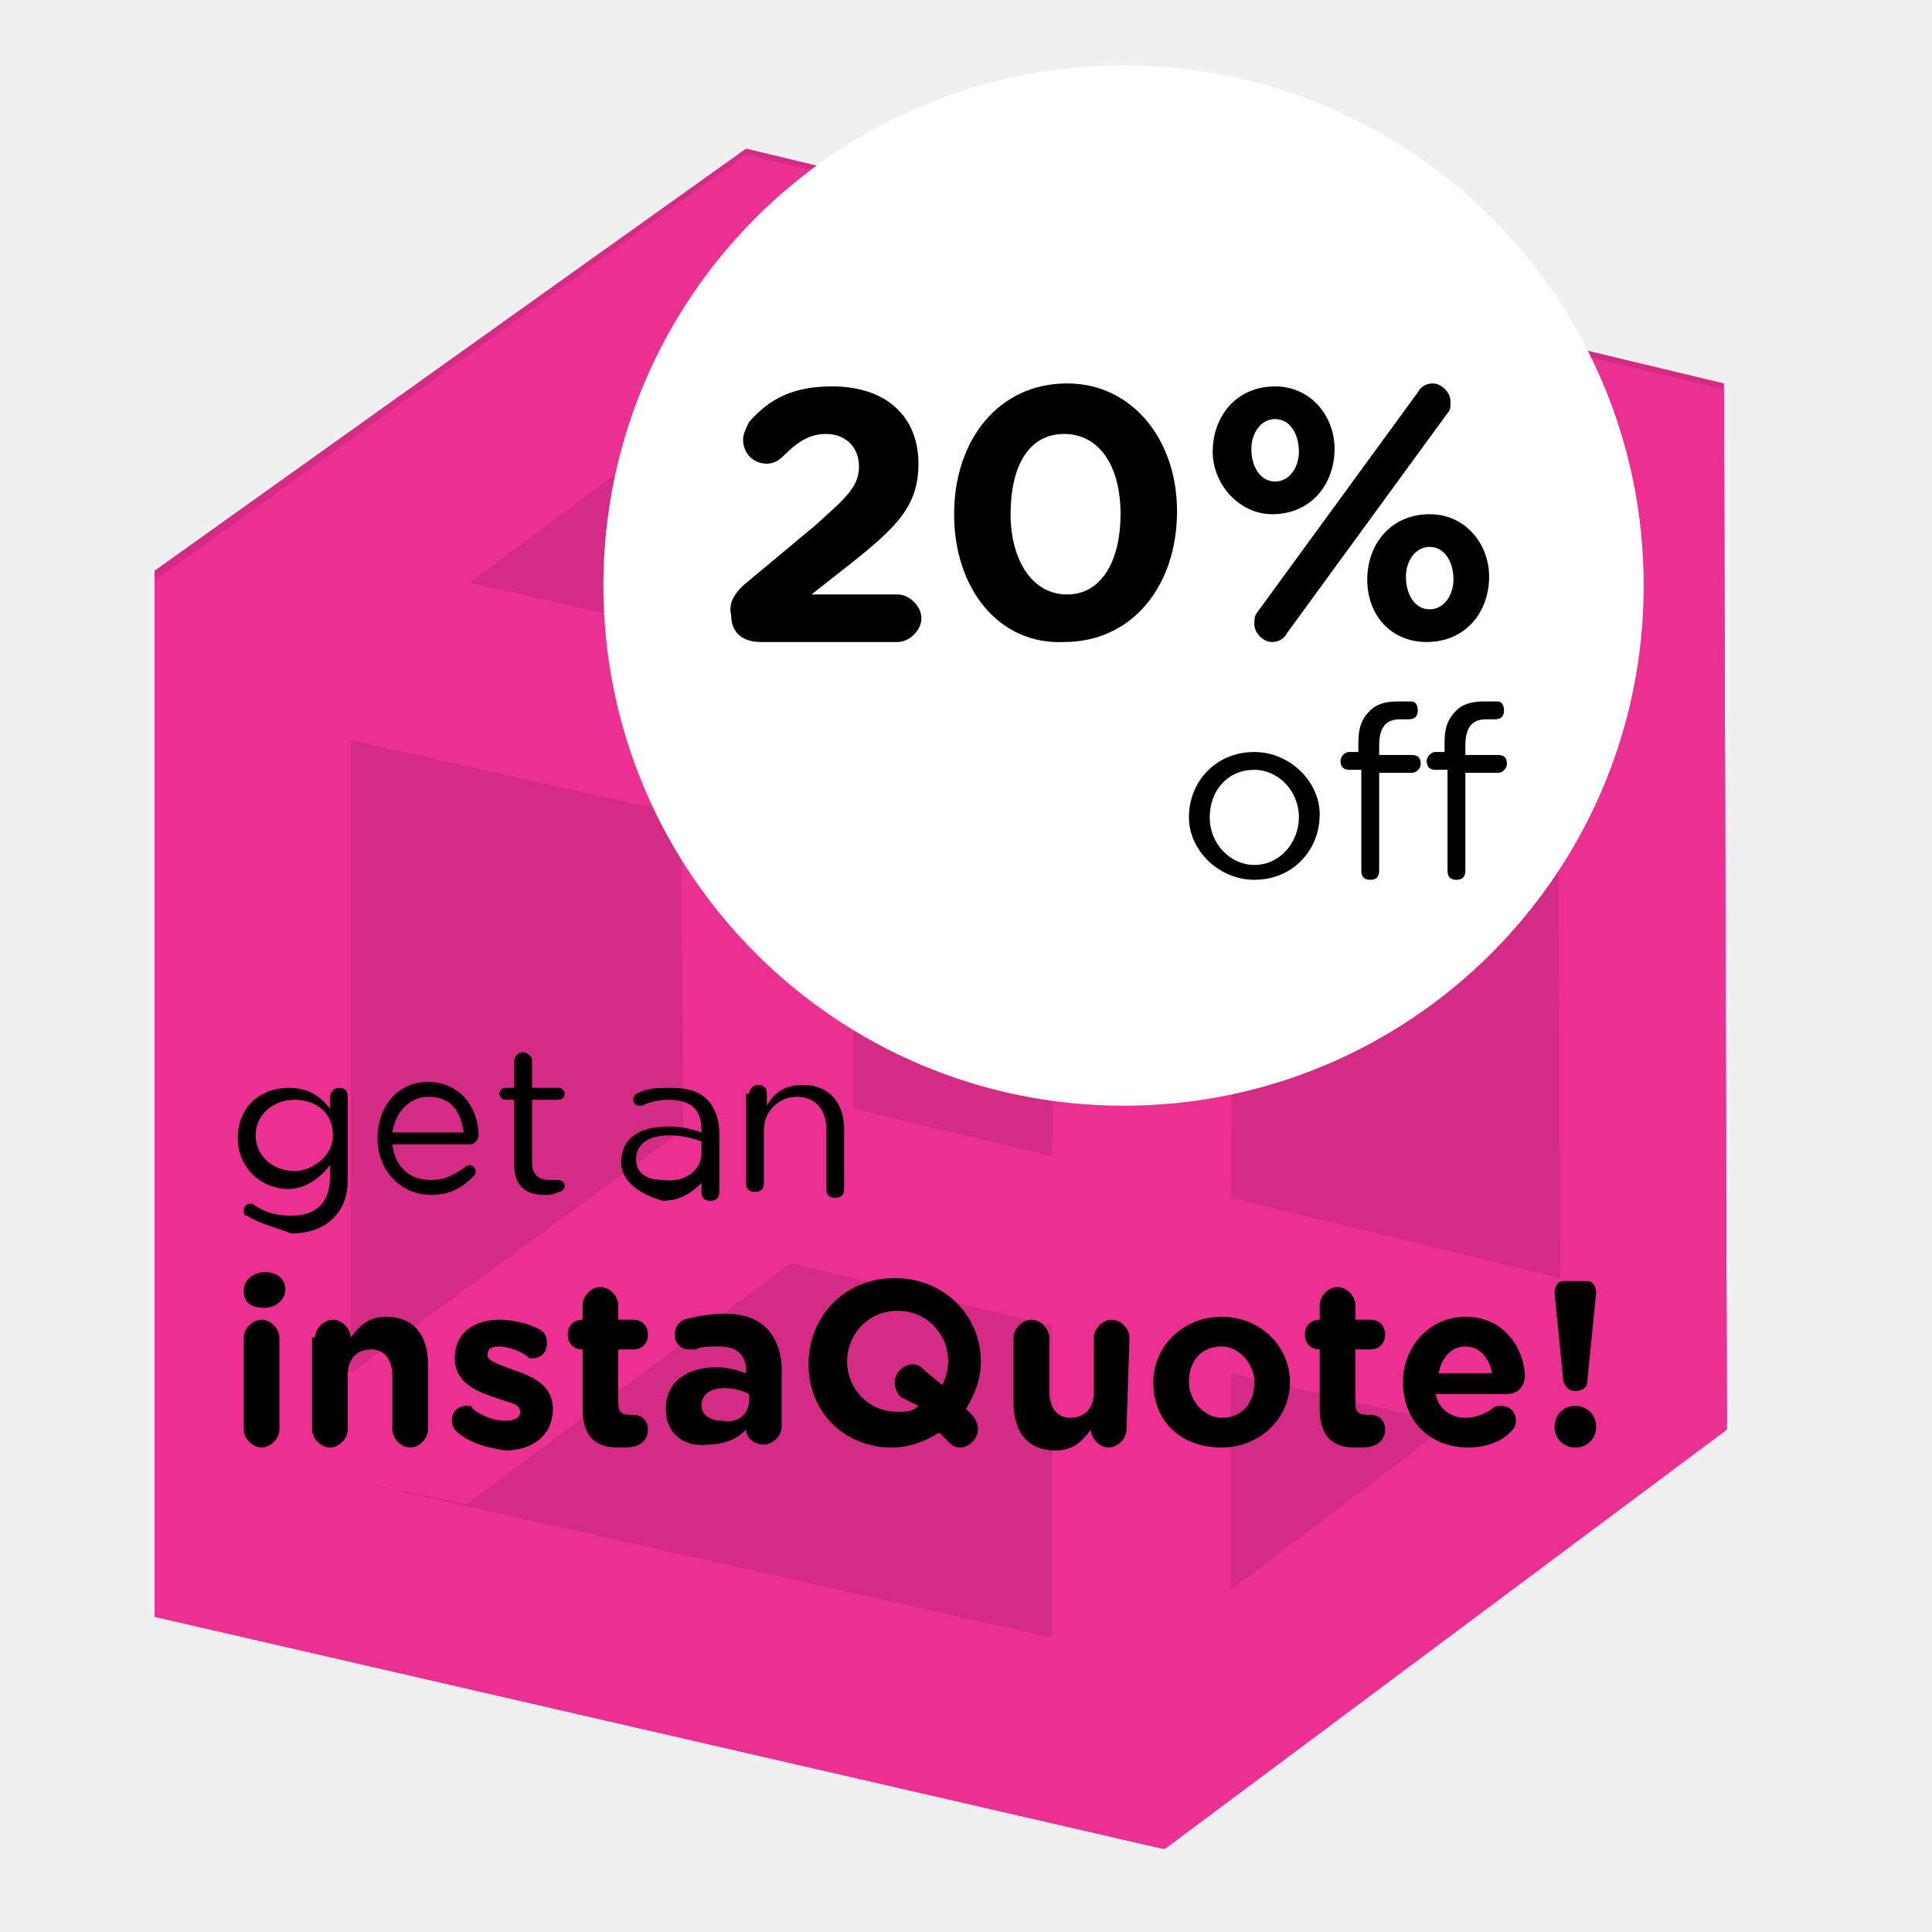
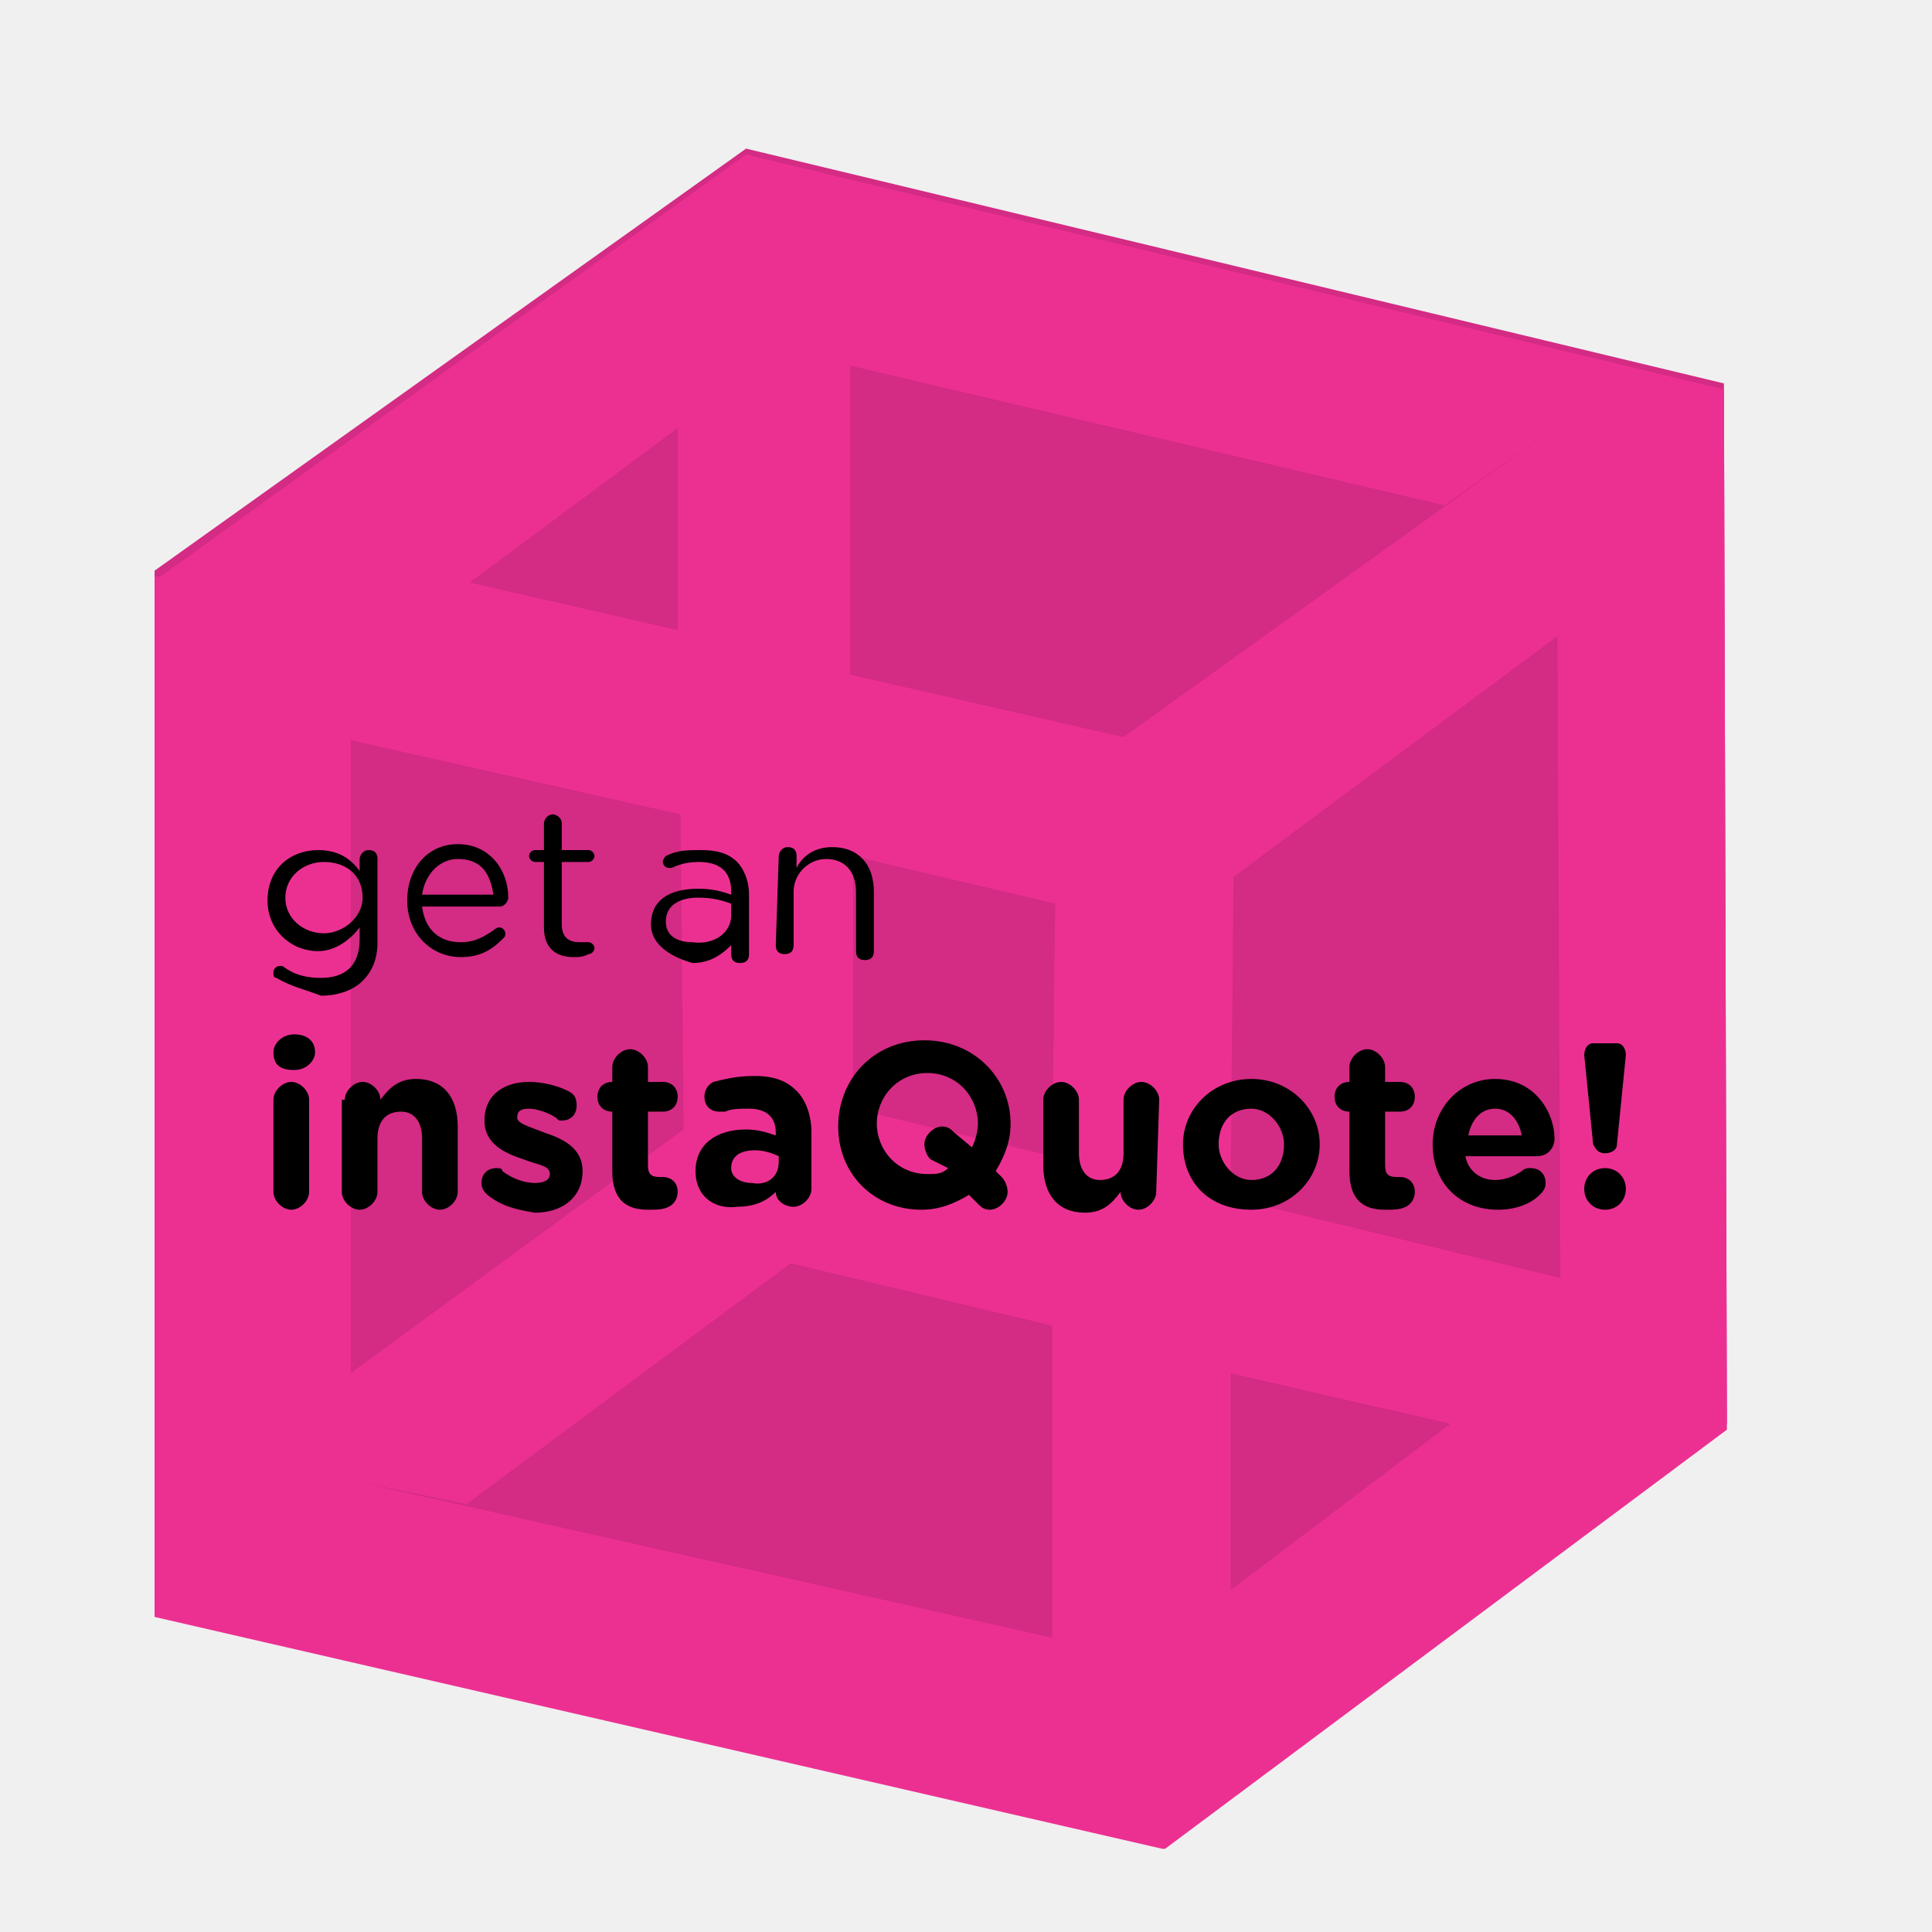
<svg xmlns="http://www.w3.org/2000/svg" version="1.1" id="Layer_1" x="0px" y="0px" viewBox="0 0 65 65" style="enable-background:new 0 0 65 65;" xml:space="preserve">
  <style type="text/css">
	.st0{fill:#D42B84;}
	.st1{fill:#EC3092;}
- 	.st2{fill:#FFFFFF;}
</style>
  <g>
    <g>
      <polygon class="st0" points="58.1,47.9 58,12.9 25.1,5 5.2,19.2 5.2,54.2 39.1,62 39.1,61.9 39.2,62   " />
    </g>
    <g>
      <polygon class="st0" points="9,24 9.3,24.1 9.2,24.1   " />
    </g>
  </g>
  <g>
    <path class="st1" d="M58.1,48.1l-0.1-35L25.1,5.2L5.4,19.4H5.2v35l33.9,7.8h0.1L58.1,48.1z M9,24.3L9,24.3l1.1,0.2L9,24.3z    M15.8,19.6l7-5.2v6.8L15.8,19.6z M23,38l-11.2,8.2V24.9l11.1,2.5L23,38z M35.4,55.1l-23.6-5.3l3.9,0.8l10.9-8.1l8.8,2.1V55.1z    M35.4,38.9l-6.7-1.6v-8.5l6.8,1.6L35.4,38.9z M37.8,24.8l-9.2-2.1V12.3l20,4.7l4.1-2.9L37.8,24.8z M52.5,43l-11.1-2.7l0.1-10.8   l10.9-8.1L52.5,43z M48.8,47.9l-7.4,5.6v-7.3L48.8,47.9z" />
  </g>
  <g>
-     <circle class="st2" cx="37.8" cy="19.7" r="17.5" />
-   </g>
-   <g>
-     <path d="M8.2,43.4c0-0.3,0.3-0.6,0.7-0.6s0.7,0.2,0.7,0.6l0,0c0,0.3-0.3,0.6-0.7,0.6C8.4,44,8.2,43.8,8.2,43.4L8.2,43.4z M8.2,45   c0-0.3,0.3-0.6,0.6-0.6s0.6,0.3,0.6,0.6v3.1c0,0.3-0.3,0.6-0.6,0.6s-0.6-0.3-0.6-0.6V45z" />
-     <path d="M10.6,45c0-0.3,0.3-0.6,0.6-0.6s0.6,0.3,0.6,0.6l0,0c0.3-0.4,0.6-0.7,1.2-0.7c0.9,0,1.4,0.6,1.4,1.6v2.2   c0,0.3-0.3,0.6-0.6,0.6s-0.6-0.3-0.6-0.6v-1.8c0-0.6-0.3-0.9-0.7-0.9c-0.5,0-0.8,0.3-0.8,0.9v1.8c0,0.3-0.3,0.6-0.6,0.6   s-0.6-0.3-0.6-0.6V45H10.6z" />
-     <path d="M15.4,48.2c-0.1-0.1-0.2-0.2-0.2-0.4c0-0.3,0.2-0.5,0.5-0.5c0.1,0,0.2,0,0.2,0.1c0.4,0.3,0.8,0.4,1.1,0.4   c0.3,0,0.5-0.1,0.5-0.3l0,0c0-0.3-0.4-0.3-0.9-0.5c-0.6-0.2-1.3-0.5-1.3-1.3l0,0c0-0.9,0.7-1.3,1.5-1.3c0.4,0,0.9,0.1,1.3,0.3   c0.2,0.1,0.3,0.2,0.3,0.5s-0.2,0.5-0.5,0.5c-0.1,0-0.1,0-0.2-0.1c-0.3-0.2-0.7-0.3-0.9-0.3c-0.3,0-0.4,0.1-0.4,0.3l0,0   c0,0.2,0.4,0.3,0.9,0.5c0.6,0.2,1.3,0.5,1.3,1.3l0,0c0,0.9-0.7,1.4-1.6,1.4C16.4,48.7,15.9,48.6,15.4,48.2z" />
-     <path d="M19.6,47.4v-2l0,0c-0.3,0-0.5-0.2-0.5-0.5s0.2-0.5,0.5-0.5l0,0v-0.5c0-0.3,0.3-0.6,0.6-0.6s0.6,0.3,0.6,0.6v0.5h0.5   c0.3,0,0.5,0.2,0.5,0.5s-0.2,0.5-0.5,0.5h-0.5v1.8c0,0.3,0.1,0.4,0.4,0.4h0.1c0.3,0,0.5,0.2,0.5,0.5c0,0.2-0.1,0.4-0.3,0.5   c-0.2,0.1-0.4,0.1-0.7,0.1C20.1,48.7,19.6,48.4,19.6,47.4z" />
-     <path d="M22.4,47.4L22.4,47.4c0-0.9,0.7-1.4,1.7-1.4c0.4,0,0.7,0.1,1,0.2v-0.1c0-0.5-0.3-0.8-0.9-0.8c-0.3,0-0.6,0-0.8,0.1   c-0.1,0-0.1,0-0.2,0c-0.3,0-0.5-0.2-0.5-0.5c0-0.2,0.1-0.4,0.3-0.5c0.4-0.1,0.8-0.2,1.4-0.2c0.7,0,1.1,0.2,1.4,0.5s0.5,0.8,0.5,1.4   V48c0,0.3-0.3,0.6-0.6,0.6c-0.3,0-0.6-0.2-0.6-0.5l0,0c-0.3,0.3-0.7,0.5-1.3,0.5C23.1,48.7,22.4,48.3,22.4,47.4z M25.2,47.1v-0.2   c-0.2-0.1-0.5-0.2-0.8-0.2c-0.5,0-0.8,0.2-0.8,0.6l0,0c0,0.3,0.3,0.5,0.7,0.5C24.8,47.9,25.2,47.6,25.2,47.1z" />
-     <path d="M27.2,45.9L27.2,45.9c0-1.6,1.2-2.9,2.9-2.9s2.9,1.3,2.9,2.8l0,0c0,0.6-0.2,1.1-0.5,1.6l0.2,0.2c0.1,0.1,0.2,0.3,0.2,0.5   c0,0.3-0.3,0.6-0.6,0.6c-0.2,0-0.3-0.1-0.4-0.2l-0.3-0.3c-0.5,0.3-1,0.5-1.6,0.5C28.4,48.7,27.2,47.5,27.2,45.9z M30.1,46.5   c0-0.3,0.3-0.6,0.6-0.6c0.2,0,0.3,0.1,0.4,0.2l0.6,0.5c0.1-0.2,0.2-0.5,0.2-0.8l0,0c0-0.9-0.7-1.7-1.7-1.7s-1.7,0.8-1.7,1.7l0,0   c0,0.9,0.7,1.7,1.7,1.7c0.3,0,0.5,0,0.7-0.2L30.3,47C30.2,46.9,30.1,46.7,30.1,46.5z" />
-     <path d="M37.9,48.1c0,0.3-0.3,0.6-0.6,0.6s-0.6-0.3-0.6-0.6l0,0c-0.3,0.4-0.6,0.7-1.2,0.7c-0.9,0-1.4-0.6-1.4-1.6V45   c0-0.3,0.3-0.6,0.6-0.6s0.6,0.3,0.6,0.6v1.8c0,0.6,0.3,0.9,0.7,0.9c0.5,0,0.8-0.3,0.8-0.9V45c0-0.3,0.3-0.6,0.6-0.6S38,44.7,38,45   L37.9,48.1L37.9,48.1z" />
-     <path d="M38.8,46.5L38.8,46.5c0-1.2,1-2.2,2.3-2.2s2.3,1,2.3,2.2l0,0c0,1.2-1,2.2-2.3,2.2C39.7,48.7,38.8,47.8,38.8,46.5z    M42.2,46.5L42.2,46.5c0-0.6-0.5-1.2-1.1-1.2c-0.7,0-1.1,0.5-1.1,1.2l0,0c0,0.6,0.5,1.2,1.1,1.2C41.8,47.7,42.2,47.2,42.2,46.5z" />
-     <path d="M44.4,47.4v-2l0,0c-0.3,0-0.5-0.2-0.5-0.5s0.2-0.5,0.5-0.5l0,0v-0.5c0-0.3,0.3-0.6,0.6-0.6s0.6,0.3,0.6,0.6v0.5h0.5   c0.3,0,0.5,0.2,0.5,0.5s-0.2,0.5-0.5,0.5h-0.5v1.8c0,0.3,0.1,0.4,0.4,0.4h0.1c0.3,0,0.5,0.2,0.5,0.5c0,0.2-0.1,0.4-0.3,0.5   s-0.4,0.1-0.7,0.1C44.9,48.7,44.4,48.4,44.4,47.4z" />
-     <path d="M49.4,48.7c-1.3,0-2.2-0.9-2.2-2.2l0,0c0-1.2,0.9-2.2,2.1-2.2c1.4,0,2,1.2,2,2c0,0.3-0.2,0.6-0.6,0.6h-2.4   c0.1,0.5,0.5,0.8,1,0.8c0.3,0,0.6-0.1,0.9-0.3c0.1-0.1,0.2-0.1,0.3-0.1c0.3,0,0.5,0.2,0.5,0.5c0,0.2-0.1,0.3-0.2,0.4   C50.5,48.5,50,48.7,49.4,48.7z M50.2,46.2c-0.1-0.5-0.4-0.9-0.9-0.9s-0.8,0.4-0.9,0.9H50.2z" />
-     <path d="M52.3,43.5c0-0.2,0.1-0.4,0.3-0.4h0.8c0.2,0,0.3,0.2,0.3,0.4l-0.3,3c0,0.2-0.2,0.3-0.4,0.3s-0.3-0.1-0.4-0.3L52.3,43.5z    M53,47.3c0.4,0,0.7,0.3,0.7,0.7l0,0c0,0.4-0.3,0.7-0.7,0.7s-0.7-0.3-0.7-0.7l0,0C52.3,47.6,52.6,47.3,53,47.3z" />
+     <path d="M9.2,35.4c0-0.3,0.3-0.6,0.7-0.6s0.7,0.2,0.7,0.6l0,0c0,0.3-0.3,0.6-0.7,0.6C9.4,36,9.2,35.8,9.2,35.4L9.2,35.4z M9.2,37   c0-0.3,0.3-0.6,0.6-0.6s0.6,0.3,0.6,0.6v3.1c0,0.3-0.3,0.6-0.6,0.6s-0.6-0.3-0.6-0.6V37z" />
+     <path d="M11.6,37c0-0.3,0.3-0.6,0.6-0.6s0.6,0.3,0.6,0.6l0,0c0.3-0.4,0.6-0.7,1.2-0.7c0.9,0,1.4,0.6,1.4,1.6v2.2   c0,0.3-0.3,0.6-0.6,0.6s-0.6-0.3-0.6-0.6v-1.8c0-0.6-0.3-0.9-0.7-0.9c-0.5,0-0.8,0.3-0.8,0.9v1.8c0,0.3-0.3,0.6-0.6,0.6   s-0.6-0.3-0.6-0.6V37H11.6z" />
+     <path d="M16.4,40.2c-0.1-0.1-0.2-0.2-0.2-0.4c0-0.3,0.2-0.5,0.5-0.5c0.1,0,0.2,0,0.2,0.1c0.4,0.3,0.8,0.4,1.1,0.4   c0.3,0,0.5-0.1,0.5-0.3l0,0c0-0.3-0.4-0.3-0.9-0.5c-0.6-0.2-1.3-0.5-1.3-1.3l0,0c0-0.9,0.7-1.3,1.5-1.3c0.4,0,0.9,0.1,1.3,0.3   c0.2,0.1,0.3,0.2,0.3,0.5s-0.2,0.5-0.5,0.5c-0.1,0-0.1,0-0.2-0.1c-0.3-0.2-0.7-0.3-0.9-0.3c-0.3,0-0.4,0.1-0.4,0.3l0,0   c0,0.2,0.4,0.3,0.9,0.5c0.6,0.2,1.3,0.5,1.3,1.3l0,0c0,0.9-0.7,1.4-1.6,1.4C17.4,40.7,16.9,40.6,16.4,40.2z" />
+     <path d="M20.6,39.4v-2l0,0c-0.3,0-0.5-0.2-0.5-0.5s0.2-0.5,0.5-0.5l0,0v-0.5c0-0.3,0.3-0.6,0.6-0.6s0.6,0.3,0.6,0.6v0.5h0.5   c0.3,0,0.5,0.2,0.5,0.5s-0.2,0.5-0.5,0.5h-0.5v1.8c0,0.3,0.1,0.4,0.4,0.4h0.1c0.3,0,0.5,0.2,0.5,0.5c0,0.2-0.1,0.4-0.3,0.5   c-0.2,0.1-0.4,0.1-0.7,0.1C21.1,40.7,20.6,40.4,20.6,39.4z" />
+     <path d="M23.4,39.4L23.4,39.4c0-0.9,0.7-1.4,1.7-1.4c0.4,0,0.7,0.1,1,0.2v-0.1c0-0.5-0.3-0.8-0.9-0.8c-0.3,0-0.6,0-0.8,0.1   c-0.1,0-0.1,0-0.2,0c-0.3,0-0.5-0.2-0.5-0.5c0-0.2,0.1-0.4,0.3-0.5c0.4-0.1,0.8-0.2,1.4-0.2c0.7,0,1.1,0.2,1.4,0.5s0.5,0.8,0.5,1.4   V40c0,0.3-0.3,0.6-0.6,0.6c-0.3,0-0.6-0.2-0.6-0.5l0,0c-0.3,0.3-0.7,0.5-1.3,0.5C24.1,40.7,23.4,40.3,23.4,39.4z M26.2,39.1v-0.2   c-0.2-0.1-0.5-0.2-0.8-0.2c-0.5,0-0.8,0.2-0.8,0.6l0,0c0,0.3,0.3,0.5,0.7,0.5C25.8,39.9,26.2,39.6,26.2,39.1z" />
+     <path d="M28.2,37.9L28.2,37.9c0-1.6,1.2-2.9,2.9-2.9s2.9,1.3,2.9,2.8l0,0c0,0.6-0.2,1.1-0.5,1.6l0.2,0.2c0.1,0.1,0.2,0.3,0.2,0.5   c0,0.3-0.3,0.6-0.6,0.6c-0.2,0-0.3-0.1-0.4-0.2l-0.3-0.3c-0.5,0.3-1,0.5-1.6,0.5C29.4,40.7,28.2,39.5,28.2,37.9z M31.1,38.5   c0-0.3,0.3-0.6,0.6-0.6c0.2,0,0.3,0.1,0.4,0.2l0.6,0.5c0.1-0.2,0.2-0.5,0.2-0.8l0,0c0-0.9-0.7-1.7-1.7-1.7s-1.7,0.8-1.7,1.7l0,0   c0,0.9,0.7,1.7,1.7,1.7c0.3,0,0.5,0,0.7-0.2L31.3,39C31.2,38.9,31.1,38.7,31.1,38.5z" />
+     <path d="M38.9,40.1c0,0.3-0.3,0.6-0.6,0.6s-0.6-0.3-0.6-0.6l0,0c-0.3,0.4-0.6,0.7-1.2,0.7c-0.9,0-1.4-0.6-1.4-1.6V37   c0-0.3,0.3-0.6,0.6-0.6s0.6,0.3,0.6,0.6v1.8c0,0.6,0.3,0.9,0.7,0.9c0.5,0,0.8-0.3,0.8-0.9V37c0-0.3,0.3-0.6,0.6-0.6S39,36.7,39,37   L38.9,40.1L38.9,40.1z" />
+     <path d="M39.8,38.5L39.8,38.5c0-1.2,1-2.2,2.3-2.2s2.3,1,2.3,2.2l0,0c0,1.2-1,2.2-2.3,2.2C40.7,40.7,39.8,39.8,39.8,38.5z    M43.2,38.5L43.2,38.5c0-0.6-0.5-1.2-1.1-1.2c-0.7,0-1.1,0.5-1.1,1.2l0,0c0,0.6,0.5,1.2,1.1,1.2C42.8,39.7,43.2,39.2,43.2,38.5z" />
+     <path d="M45.4,39.4v-2l0,0c-0.3,0-0.5-0.2-0.5-0.5s0.2-0.5,0.5-0.5l0,0v-0.5c0-0.3,0.3-0.6,0.6-0.6s0.6,0.3,0.6,0.6v0.5h0.5   c0.3,0,0.5,0.2,0.5,0.5s-0.2,0.5-0.5,0.5h-0.5v1.8c0,0.3,0.1,0.4,0.4,0.4h0.1c0.3,0,0.5,0.2,0.5,0.5c0,0.2-0.1,0.4-0.3,0.5   s-0.4,0.1-0.7,0.1C45.9,40.7,45.4,40.4,45.4,39.4z" />
+     <path d="M50.4,40.7c-1.3,0-2.2-0.9-2.2-2.2l0,0c0-1.2,0.9-2.2,2.1-2.2c1.4,0,2,1.2,2,2c0,0.3-0.2,0.6-0.6,0.6h-2.4   c0.1,0.5,0.5,0.8,1,0.8c0.3,0,0.6-0.1,0.9-0.3c0.1-0.1,0.2-0.1,0.3-0.1c0.3,0,0.5,0.2,0.5,0.5c0,0.2-0.1,0.3-0.2,0.4   C51.5,40.5,51,40.7,50.4,40.7z M51.2,38.2c-0.1-0.5-0.4-0.9-0.9-0.9s-0.8,0.4-0.9,0.9H51.2z" />
+     <path d="M53.3,35.5c0-0.2,0.1-0.4,0.3-0.4h0.8c0.2,0,0.3,0.2,0.3,0.4l-0.3,3c0,0.2-0.2,0.3-0.4,0.3s-0.3-0.1-0.4-0.3L53.3,35.5z    M54,39.3c0.4,0,0.7,0.3,0.7,0.7l0,0c0,0.4-0.3,0.7-0.7,0.7s-0.7-0.3-0.7-0.7l0,0C53.3,39.6,53.6,39.3,54,39.3z" />
    <g>
-       <path d="M8.3,40.9c-0.1,0-0.1-0.1-0.1-0.2c0-0.1,0.1-0.2,0.2-0.2c0,0,0.1,0,0.1,0c0.4,0.3,0.8,0.4,1.3,0.4c0.8,0,1.3-0.4,1.3-1.3    v-0.4c-0.3,0.4-0.8,0.8-1.4,0.8c-0.9,0-1.7-0.7-1.7-1.7v0c0-1.1,0.8-1.7,1.7-1.7c0.7,0,1.1,0.3,1.4,0.7v-0.4    c0-0.1,0.1-0.3,0.3-0.3s0.3,0.1,0.3,0.3v2.8c0,0.6-0.2,1-0.5,1.3c-0.3,0.3-0.8,0.5-1.4,0.5C9.3,41.3,8.8,41.2,8.3,40.9z     M11.2,38.2L11.2,38.2c0-0.8-0.6-1.2-1.3-1.2s-1.3,0.5-1.3,1.2v0c0,0.7,0.6,1.2,1.3,1.2C10.5,39.4,11.2,38.9,11.2,38.2z" />
-       <path d="M14.5,40.2c-1,0-1.8-0.8-1.8-1.9v0c0-1.1,0.7-1.9,1.7-1.9c1.1,0,1.7,0.9,1.7,1.8c0,0.1-0.1,0.3-0.3,0.3h-2.6    c0.1,0.8,0.6,1.2,1.3,1.2c0.5,0,0.8-0.2,1.1-0.4c0,0,0.1-0.1,0.2-0.1c0.1,0,0.2,0.1,0.2,0.2c0,0.1,0,0.1-0.1,0.2    C15.5,40,15.1,40.2,14.5,40.2z M15.6,38.1c-0.1-0.7-0.4-1.2-1.2-1.2c-0.6,0-1.1,0.5-1.2,1.2H15.6z" />
-       <path d="M17.3,39.2V37H17c-0.1,0-0.2-0.1-0.2-0.2c0-0.1,0.1-0.2,0.2-0.2h0.3v-0.9c0-0.1,0.1-0.3,0.3-0.3c0.1,0,0.3,0.1,0.3,0.3    v0.9h0.9c0.1,0,0.2,0.1,0.2,0.2c0,0.1-0.1,0.2-0.2,0.2h-0.9v2.1c0,0.4,0.2,0.6,0.6,0.6c0.2,0,0.3,0,0.3,0c0.1,0,0.2,0.1,0.2,0.2    c0,0.1-0.1,0.2-0.2,0.2c-0.2,0.1-0.3,0.1-0.5,0.1C17.7,40.2,17.3,39.9,17.3,39.2z" />
-       <path d="M20.9,39.1L20.9,39.1c0-0.8,0.6-1.2,1.6-1.2c0.5,0,0.8,0.1,1.1,0.2v-0.1c0-0.7-0.4-1-1.1-1c-0.4,0-0.7,0.1-0.9,0.2    c0,0-0.1,0-0.1,0c-0.1,0-0.2-0.1-0.2-0.2c0-0.1,0.1-0.2,0.1-0.2c0.4-0.2,0.7-0.2,1.2-0.2c0.5,0,0.9,0.1,1.2,0.4    c0.2,0.2,0.4,0.6,0.4,1.1v2c0,0.2-0.1,0.3-0.3,0.3c-0.2,0-0.3-0.1-0.3-0.3v-0.3c-0.3,0.3-0.7,0.6-1.3,0.6    C21.6,40.2,20.9,39.8,20.9,39.1z M23.6,38.8v-0.4c-0.3-0.1-0.6-0.2-1.1-0.2c-0.7,0-1.1,0.3-1.1,0.8v0c0,0.5,0.4,0.7,0.9,0.7    C23,39.8,23.6,39.4,23.6,38.8z" />
-       <path d="M25.2,36.8c0-0.1,0.1-0.3,0.3-0.3c0.2,0,0.3,0.1,0.3,0.3v0.4c0.2-0.4,0.6-0.7,1.2-0.7c0.9,0,1.4,0.6,1.4,1.5v2    c0,0.2-0.1,0.3-0.3,0.3c-0.2,0-0.3-0.1-0.3-0.3V38c0-0.7-0.4-1.1-1-1.1c-0.6,0-1.1,0.5-1.1,1.1v1.8c0,0.2-0.1,0.3-0.3,0.3    c-0.2,0-0.3-0.1-0.3-0.3V36.8z" />
+       <path d="M9.3,32.9c-0.1,0-0.1-0.1-0.1-0.2c0-0.1,0.1-0.2,0.2-0.2h0.1c0.4,0.3,0.8,0.4,1.3,0.4c0.8,0,1.3-0.4,1.3-1.3v-0.4    c-0.3,0.4-0.8,0.8-1.4,0.8C9.8,32,9,31.3,9,30.3l0,0c0-1.1,0.8-1.7,1.7-1.7c0.7,0,1.1,0.3,1.4,0.7v-0.4c0-0.1,0.1-0.3,0.3-0.3    s0.3,0.1,0.3,0.3v2.8c0,0.6-0.2,1-0.5,1.3s-0.8,0.5-1.4,0.5C10.3,33.3,9.8,33.2,9.3,32.9z M12.2,30.2L12.2,30.2    c0-0.8-0.6-1.2-1.3-1.2s-1.3,0.5-1.3,1.2l0,0c0,0.7,0.6,1.2,1.3,1.2C11.5,31.4,12.2,30.9,12.2,30.2z" />
+       <path d="M15.5,32.2c-1,0-1.8-0.8-1.8-1.9l0,0c0-1.1,0.7-1.9,1.7-1.9c1.1,0,1.7,0.9,1.7,1.8c0,0.1-0.1,0.3-0.3,0.3h-2.6    c0.1,0.8,0.6,1.2,1.3,1.2c0.5,0,0.8-0.2,1.1-0.4c0,0,0.1-0.1,0.2-0.1c0.1,0,0.2,0.1,0.2,0.2c0,0.1,0,0.1-0.1,0.2    C16.5,32,16.1,32.2,15.5,32.2z M16.6,30.1c-0.1-0.7-0.4-1.2-1.2-1.2c-0.6,0-1.1,0.5-1.2,1.2H16.6z" />
+       <path d="M18.3,31.2V29H18c-0.1,0-0.2-0.1-0.2-0.2c0-0.1,0.1-0.2,0.2-0.2h0.3v-0.9c0-0.1,0.1-0.3,0.3-0.3c0.1,0,0.3,0.1,0.3,0.3    v0.9h0.9c0.1,0,0.2,0.1,0.2,0.2c0,0.1-0.1,0.2-0.2,0.2h-0.9v2.1c0,0.4,0.2,0.6,0.6,0.6c0.2,0,0.3,0,0.3,0c0.1,0,0.2,0.1,0.2,0.2    c0,0.1-0.1,0.2-0.2,0.2c-0.2,0.1-0.3,0.1-0.5,0.1C18.7,32.2,18.3,31.9,18.3,31.2z" />
+       <path d="M21.9,31.1L21.9,31.1c0-0.8,0.6-1.2,1.6-1.2c0.5,0,0.8,0.1,1.1,0.2V30c0-0.7-0.4-1-1.1-1c-0.4,0-0.7,0.1-0.9,0.2h-0.1    c-0.1,0-0.2-0.1-0.2-0.2c0-0.1,0.1-0.2,0.1-0.2c0.4-0.2,0.7-0.2,1.2-0.2s0.9,0.1,1.2,0.4c0.2,0.2,0.4,0.6,0.4,1.1v2    c0,0.2-0.1,0.3-0.3,0.3c-0.2,0-0.3-0.1-0.3-0.3v-0.3c-0.3,0.3-0.7,0.6-1.3,0.6C22.6,32.2,21.9,31.8,21.9,31.1z M24.6,30.8v-0.4    c-0.3-0.1-0.6-0.2-1.1-0.2c-0.7,0-1.1,0.3-1.1,0.8l0,0c0,0.5,0.4,0.7,0.9,0.7C24,31.8,24.6,31.4,24.6,30.8z" />
+       <path d="M26.2,28.8c0-0.1,0.1-0.3,0.3-0.3c0.2,0,0.3,0.1,0.3,0.3v0.4c0.2-0.4,0.6-0.7,1.2-0.7c0.9,0,1.4,0.6,1.4,1.5v2    c0,0.2-0.1,0.3-0.3,0.3c-0.2,0-0.3-0.1-0.3-0.3v-2c0-0.7-0.4-1.1-1-1.1s-1.1,0.5-1.1,1.1v1.8c0,0.2-0.1,0.3-0.3,0.3    c-0.2,0-0.3-0.1-0.3-0.3L26.2,28.8L26.2,28.8z" />
    </g>
  </g>
-   <g>
-     <path d="M25,19.7l2.4-2c1-0.9,1.5-1.3,1.5-2c0-0.7-0.5-1.1-1.1-1.1c-0.5,0-0.9,0.2-1.4,0.7c-0.1,0.1-0.3,0.3-0.6,0.3   c-0.5,0-0.8-0.4-0.8-0.8c0-0.2,0.1-0.4,0.2-0.6c0.7-0.8,1.5-1.2,2.8-1.2c1.8,0,2.9,1,2.9,2.6l0,0c0,1.4-0.7,2.1-2.2,3.3L27.3,20   h2.9c0.4,0,0.8,0.4,0.8,0.8s-0.4,0.8-0.8,0.8h-4.6c-0.6,0-1-0.3-1-0.9C24.5,20.3,24.7,20,25,19.7z" />
-     <path d="M32.1,17.3L32.1,17.3c0-2.5,1.5-4.4,3.8-4.4c2.2,0,3.7,1.9,3.7,4.3l0,0c0,2.5-1.5,4.4-3.8,4.4   C33.6,21.7,32.1,19.8,32.1,17.3z M37.7,17.3L37.7,17.3c0-1.6-0.7-2.7-1.9-2.7S34,15.7,34,17.3l0,0c0,1.5,0.7,2.7,1.9,2.7   S37.7,18.8,37.7,17.3z" />
-     <path d="M40.8,15.2L40.8,15.2c0-1.2,0.8-2.2,2.1-2.2c1.2,0,2,1,2,2.1l0,0c0,1.2-0.8,2.2-2.1,2.2C41.7,17.3,40.8,16.3,40.8,15.2z    M43.7,15.2L43.7,15.2c0-0.6-0.3-1.1-0.8-1.1s-0.8,0.5-0.8,1l0,0c0,0.6,0.3,1.1,0.8,1.1C43.4,16.2,43.7,15.7,43.7,15.2z M42.3,20.6   l5.4-7.4c0.1-0.2,0.3-0.3,0.5-0.3c0.3,0,0.6,0.3,0.6,0.6c0,0.2,0,0.3-0.1,0.4l-5.4,7.4c-0.1,0.2-0.3,0.3-0.5,0.3   c-0.3,0-0.6-0.3-0.6-0.6C42.2,20.9,42.2,20.7,42.3,20.6z M46,19.5L46,19.5c0-1.2,0.8-2.2,2.1-2.2c1.2,0,2,1,2,2.1l0,0   c0,1.2-0.8,2.2-2.1,2.2C46.8,21.6,46,20.7,46,19.5z M48.9,19.5L48.9,19.5c0-0.6-0.3-1.1-0.8-1.1s-0.8,0.5-0.8,1l0,0   c0,0.6,0.3,1.1,0.8,1.1C48.6,20.5,48.9,20,48.9,19.5z" />
-     <path d="M40,27.5L40,27.5c0-1.2,0.9-2.2,2.2-2.2c1.2,0,2.2,1,2.2,2.1l0,0c0,1.2-0.9,2.2-2.2,2.2C41,29.6,40,28.6,40,27.5z    M43.7,27.5L43.7,27.5c0-0.9-0.7-1.6-1.5-1.6c-0.9,0-1.5,0.7-1.5,1.6l0,0c0,0.9,0.7,1.6,1.5,1.6C43.1,29.1,43.7,28.3,43.7,27.5z" />
-     <path d="M45.7,25.9h-0.3c-0.2,0-0.3-0.1-0.3-0.3c0-0.1,0.1-0.3,0.3-0.3h0.3V25c0-0.5,0.1-0.8,0.4-1.1c0.2-0.2,0.5-0.3,0.9-0.3   c0.2,0,0.4,0,0.5,0s0.2,0.1,0.2,0.3c0,0.2-0.1,0.3-0.3,0.3c-0.1,0-0.2,0-0.3,0c-0.5,0-0.7,0.3-0.7,0.9v0.3h1.1   c0.2,0,0.3,0.1,0.3,0.3c0,0.1-0.1,0.3-0.3,0.3h-1.1v3.3c0,0.2-0.1,0.3-0.3,0.3s-0.3-0.1-0.3-0.3v-3.4H45.7z M48.6,25.9h-0.3   c-0.2,0-0.3-0.1-0.3-0.3c0-0.1,0.1-0.3,0.3-0.3h0.3V25c0-0.5,0.1-0.8,0.4-1.1c0.2-0.2,0.5-0.3,0.9-0.3c0.2,0,0.4,0,0.5,0   s0.2,0.1,0.2,0.3c0,0.2-0.1,0.3-0.3,0.3c-0.1,0-0.2,0-0.3,0c-0.5,0-0.7,0.3-0.7,0.9v0.3h1.1c0.2,0,0.3,0.1,0.3,0.3   c0,0.1-0.1,0.3-0.3,0.3h-1.1v3.3c0,0.2-0.1,0.3-0.3,0.3s-0.3-0.1-0.3-0.3v-3.4H48.6z" />
-   </g>
</svg>
